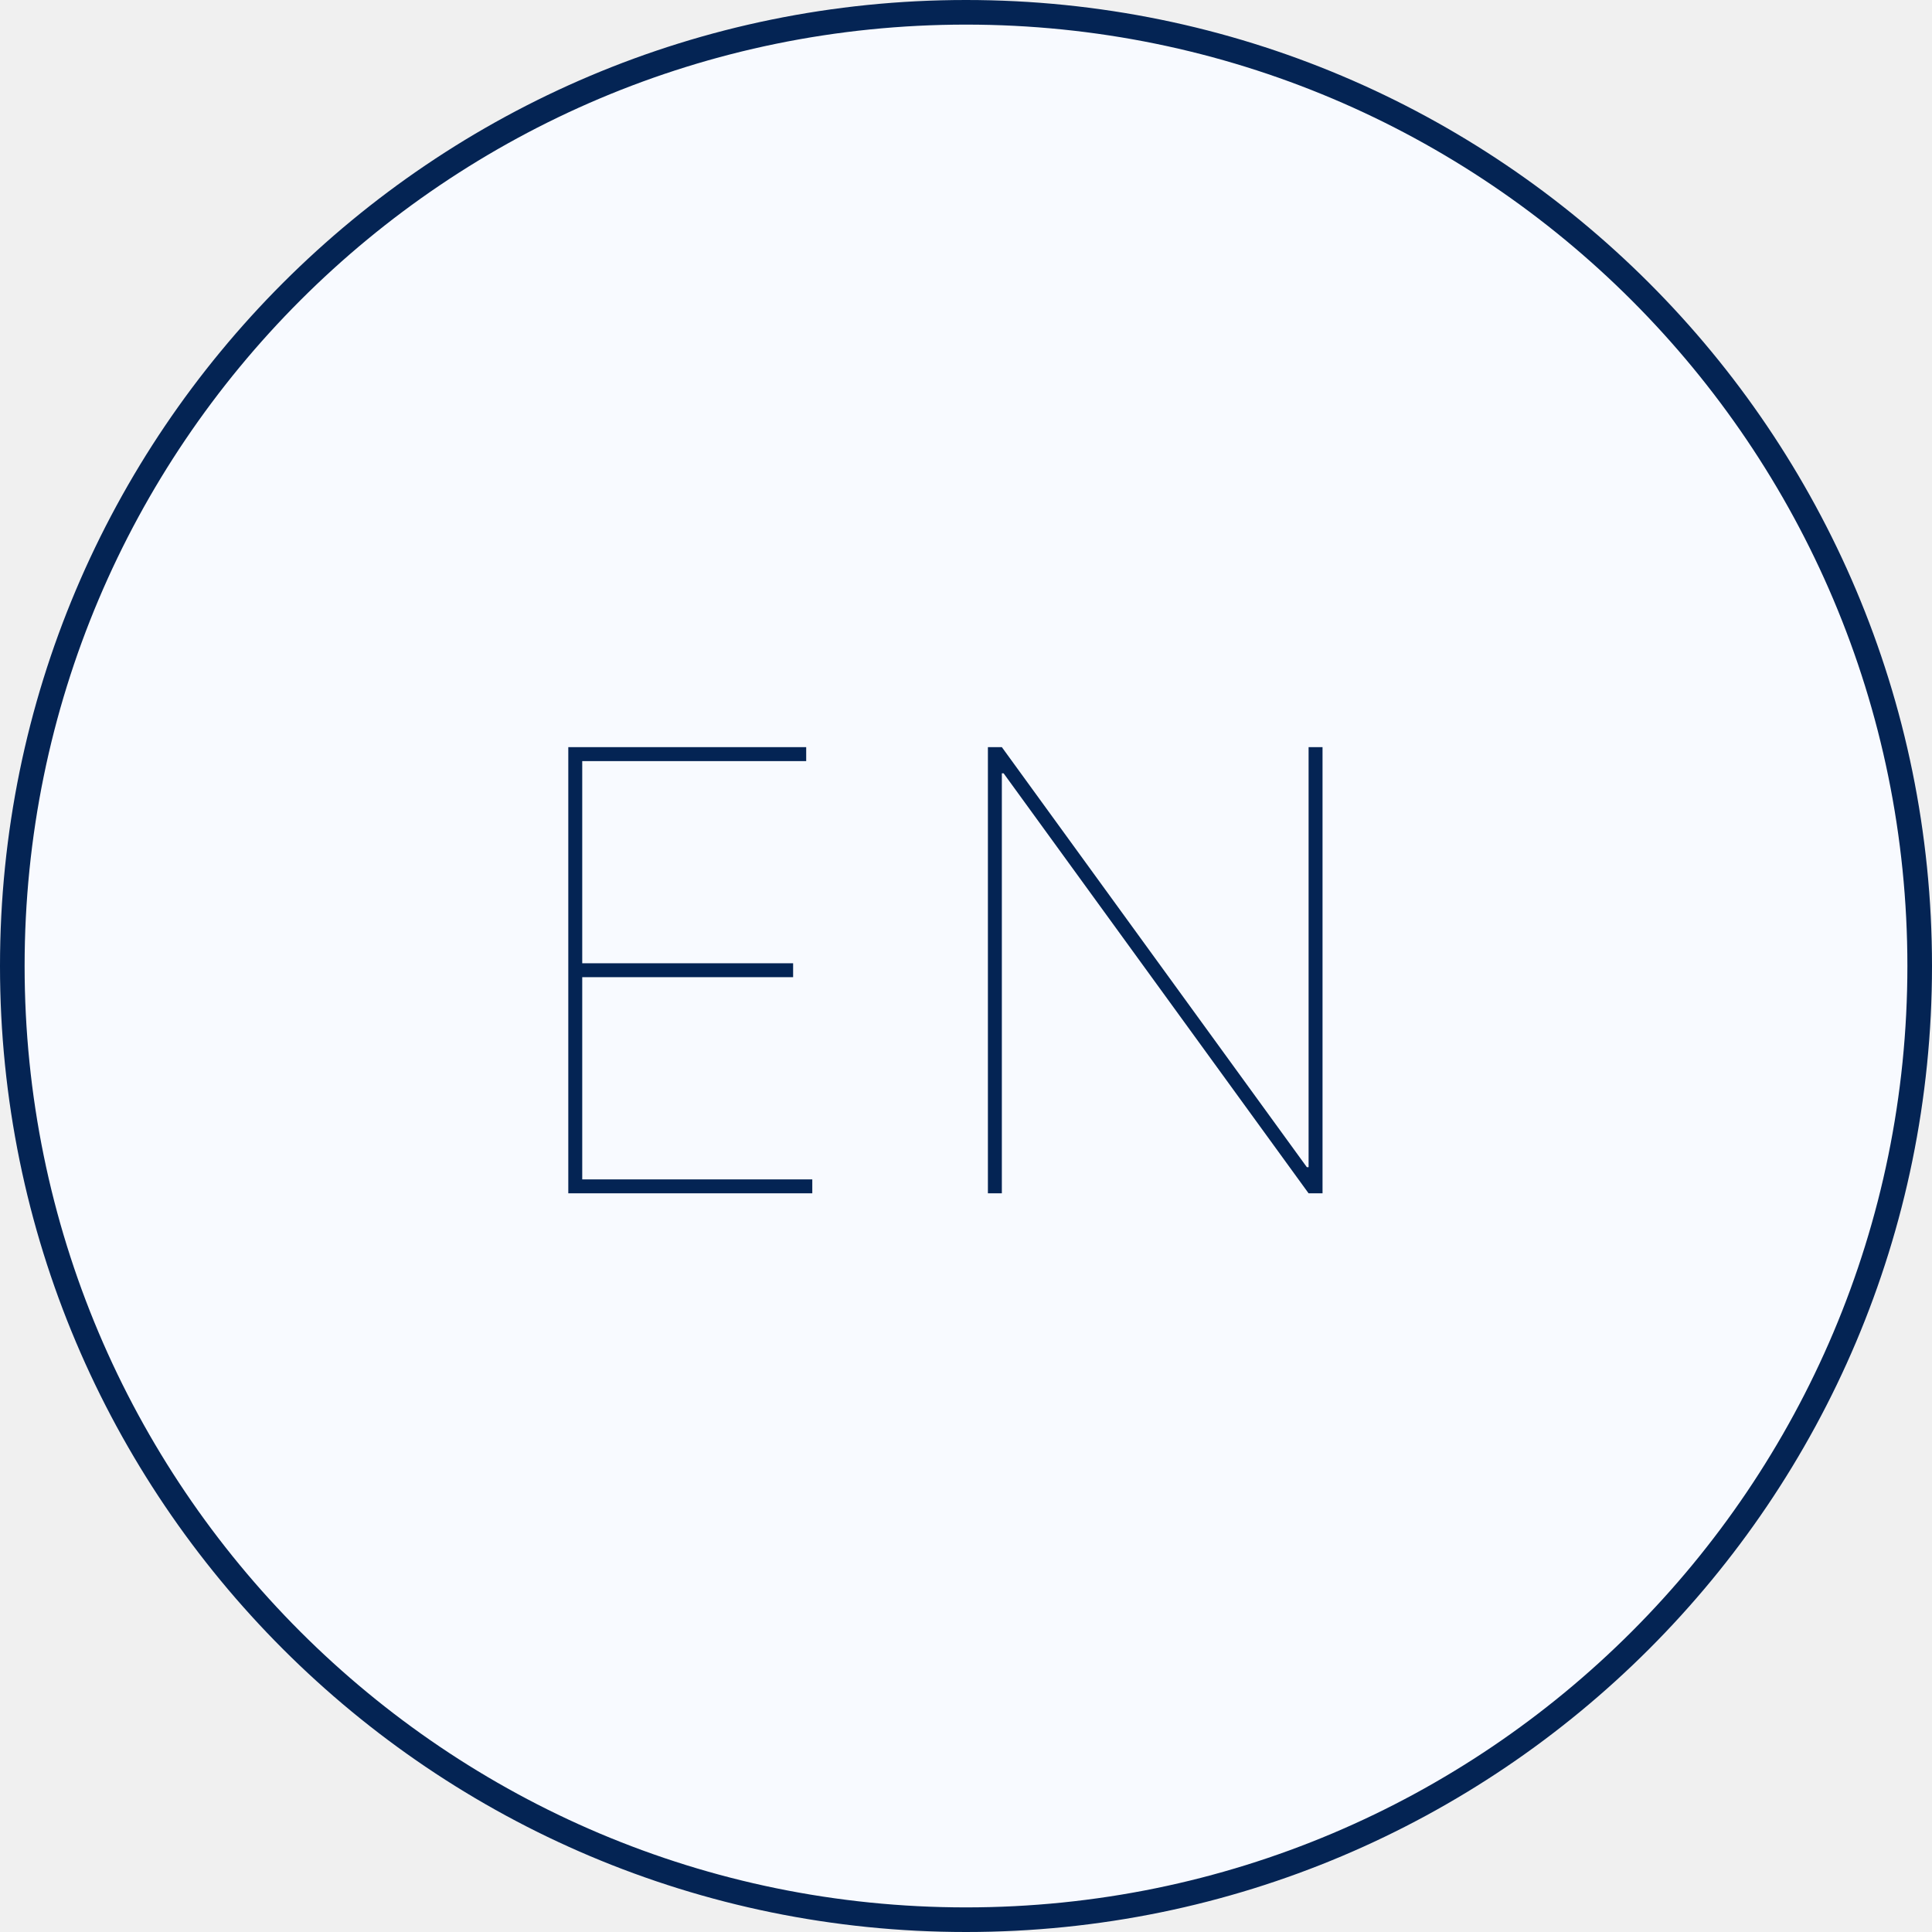
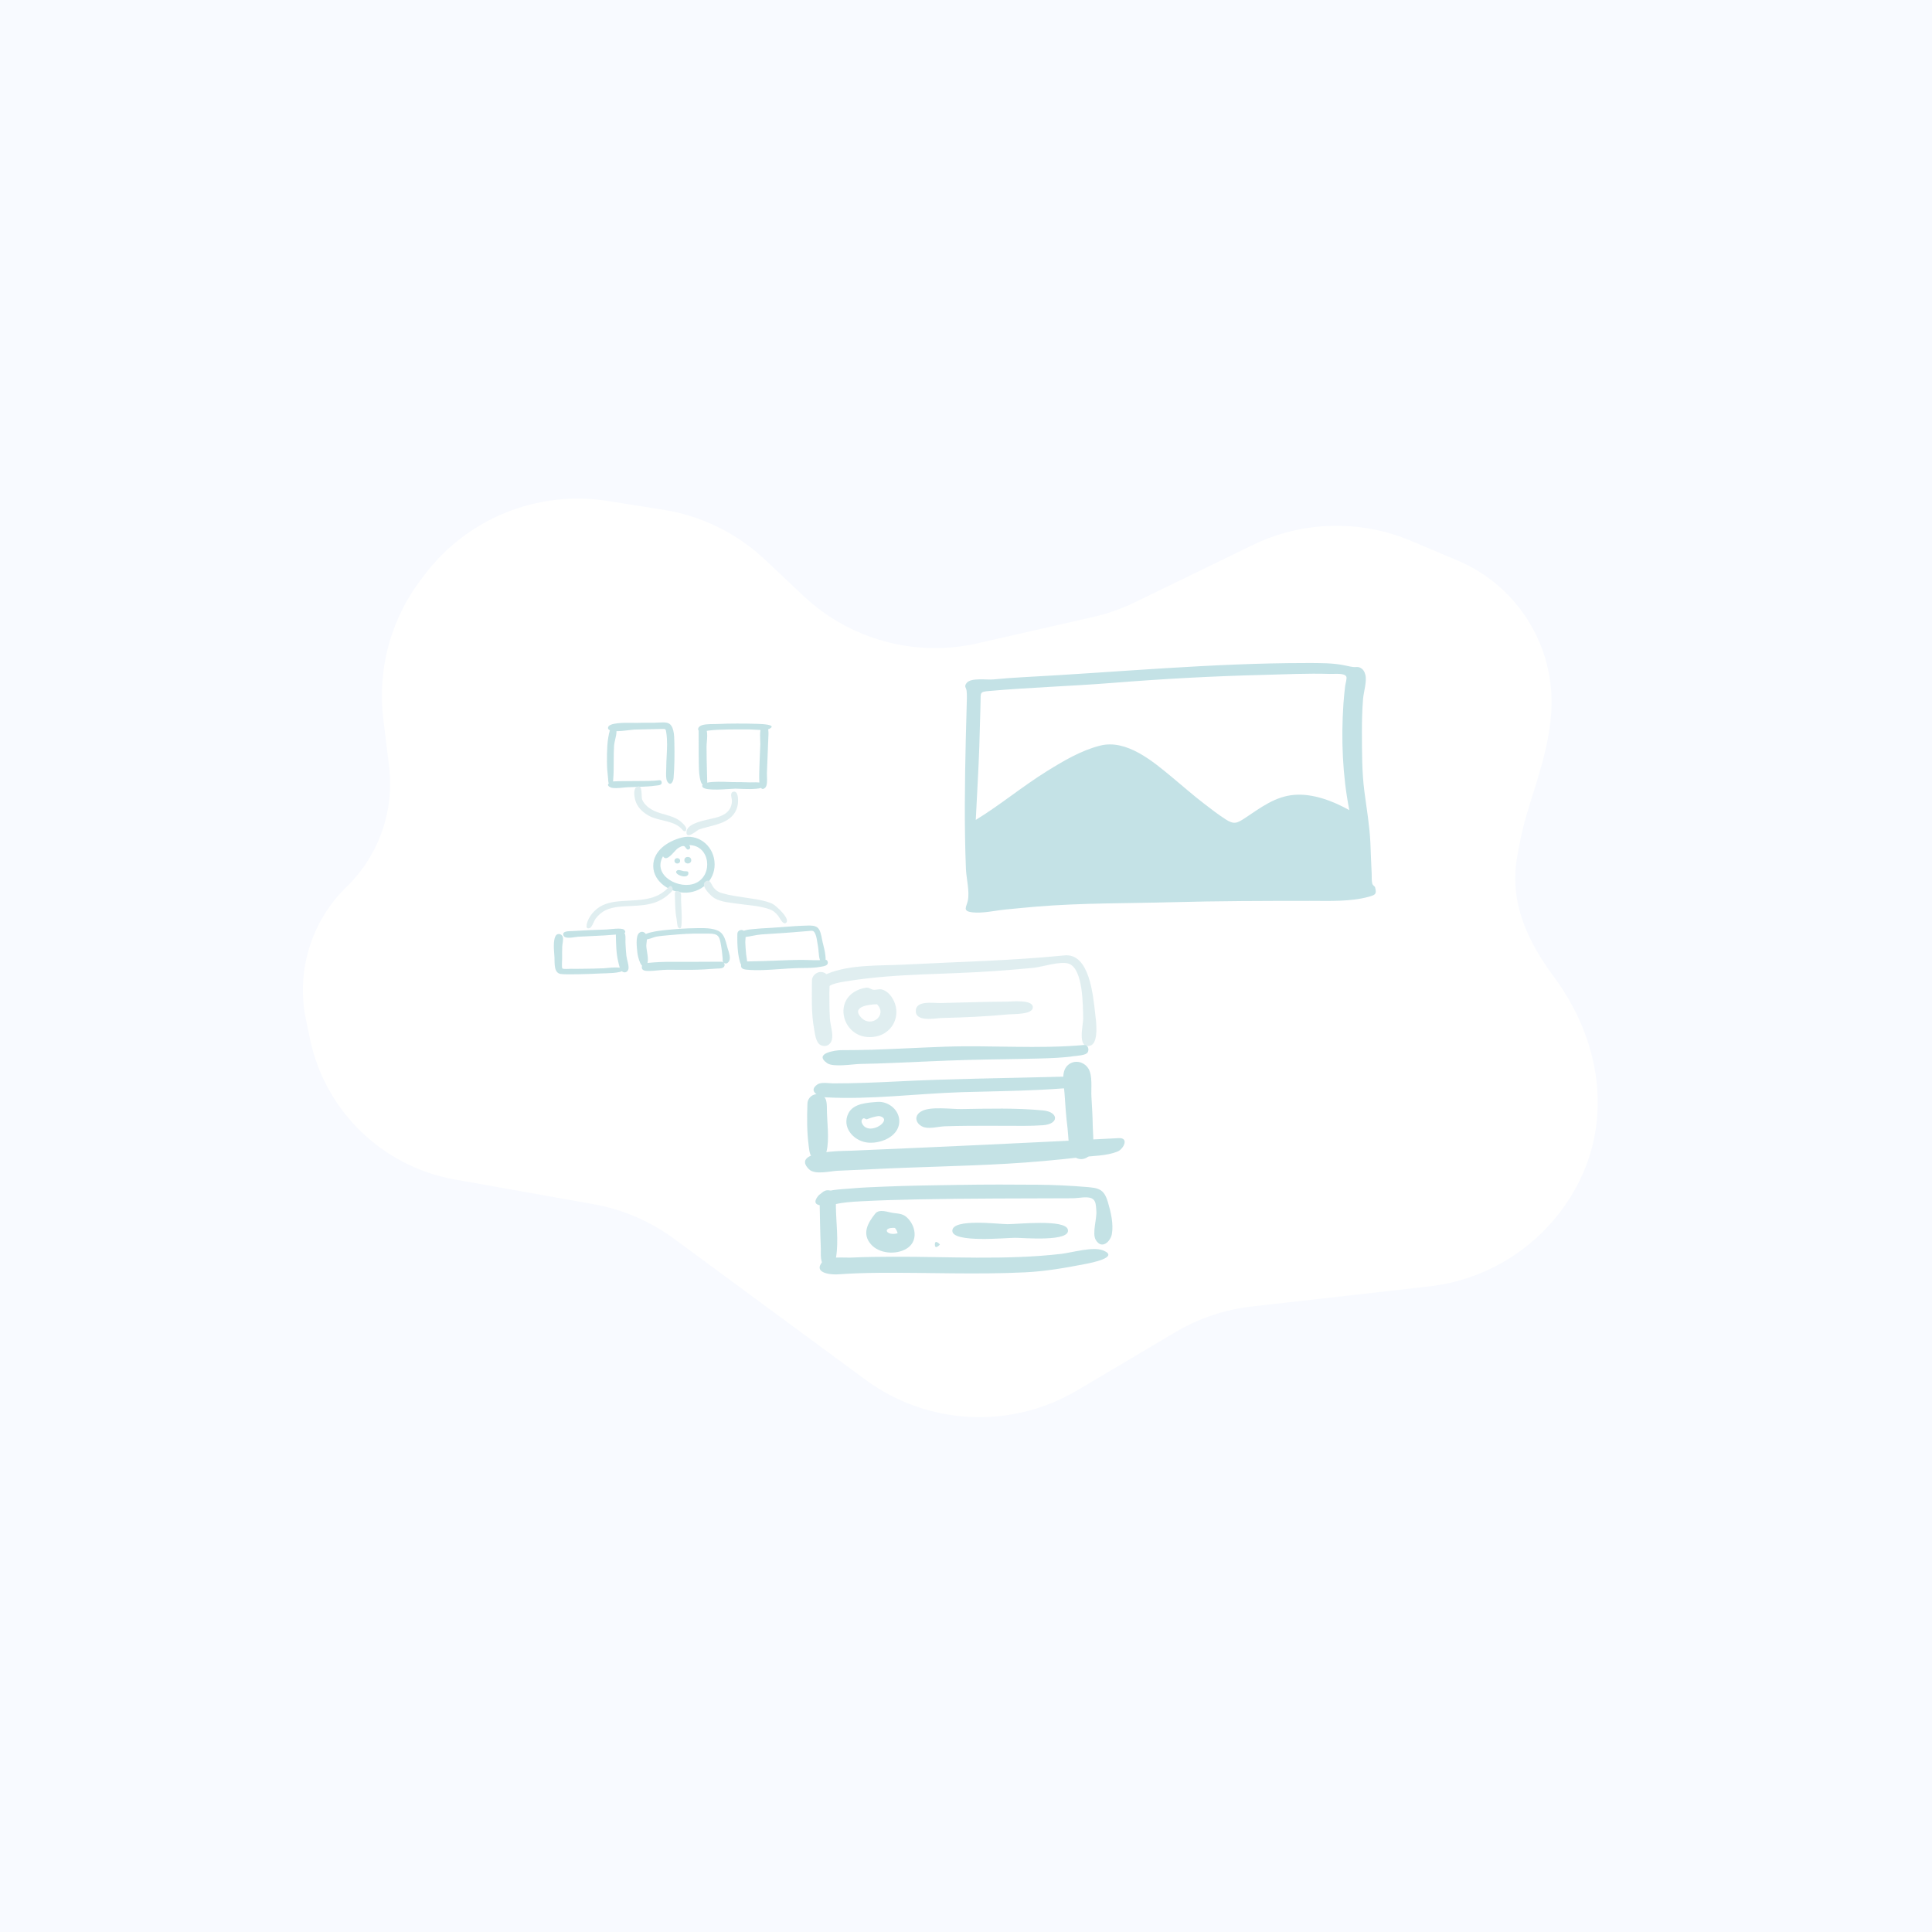
- <svg xmlns="http://www.w3.org/2000/svg" width="157" height="157" viewBox="0 0 157 157" fill="none">
-   <circle cx="78.5" cy="78.5" r="77.5" fill="#F8FAFF" stroke="#042454" stroke-width="2" />
-   <path d="M46.181 96.973H66.009V95.84H47.314V79.41H64.451V78.278H47.314V61.848H65.514V60.715H46.181V96.973ZM107.473 60.715H106.34V94.848H106.199L81.413 60.715H80.28V96.973H81.413V62.84H81.555L106.34 96.973H107.473V60.715Z" fill="#042454" />
+ <svg xmlns="http://www.w3.org/2000/svg" width="200" height="200" viewBox="0 0 200 200" fill="none">
+   <rect width="200" height="200" fill="#F8FAFF" />
+   <path d="M39.679 74.445L40.277 79.302C40.847 83.932 39.217 88.561 35.873 91.812C32.216 95.368 30.63 100.547 31.671 105.541L32.089 107.548C33.642 115.001 39.571 120.761 47.066 122.096L61.465 124.662C64.468 125.198 67.307 126.417 69.764 128.226L89.598 142.831C96.023 147.562 104.654 147.993 111.519 143.925L121.69 137.898C124.105 136.466 126.797 135.563 129.588 135.247L147.932 133.17C154.412 132.436 160.12 128.571 163.207 122.826C166.995 115.775 165.642 107.58 160.878 101.148C158.118 97.422 156.263 93.461 157.036 88.825C157.195 87.871 157.544 85.884 158.209 83.741C159.443 79.763 160.895 75.629 160.575 71.476C160.118 65.535 156.383 60.346 150.895 58.027L146.091 55.997C140.809 53.765 134.82 53.923 129.663 56.43L117.466 62.359C116.103 63.021 114.669 63.526 113.192 63.862L101.212 66.592C94.753 68.064 87.985 66.221 83.164 61.678L79.195 57.938C76.284 55.195 72.613 53.394 68.662 52.77L62.903 51.86C55.651 50.715 48.358 53.66 43.935 59.521L43.542 60.042C40.434 64.16 39.049 69.325 39.679 74.445Z" fill="white" />
+   <g opacity="0.5">
+     <path fill-rule="evenodd" clip-rule="evenodd" d="M84.051 101.518C84.051 103.171 83.967 104.858 84.272 106.492C84.364 106.986 84.437 107.934 84.958 108.19C85.483 108.448 85.99 108.159 86.121 107.621C86.273 106.996 85.939 106.061 85.906 105.405C85.859 104.508 85.856 103.611 85.856 102.714C85.856 102.066 86.069 101.023 85.304 100.689C84.735 100.441 84.051 100.903 84.051 101.518" fill="#C1DEE2" />
+     <path fill-rule="evenodd" clip-rule="evenodd" d="M110.189 98.902C104.711 99.452 99.155 99.566 93.657 99.853C91.116 99.985 88.045 99.816 85.651 100.8C85.206 100.983 83.614 101.999 84.907 102.413C85.31 102.542 85.719 102.108 86.05 101.963C86.601 101.721 87.239 101.646 87.826 101.552C92.822 100.749 98.047 100.889 103.093 100.514C104.387 100.418 105.68 100.319 106.971 100.192C107.893 100.102 109.831 99.437 110.681 99.777C112.135 100.358 112.101 104.131 112.13 105.429C112.145 106.1 111.493 108.509 112.788 108.265C113.825 108.07 113.45 105.567 113.369 104.882C113.157 103.087 112.795 98.638 110.189 98.902" fill="#C1DEE2" />
+     <path fill-rule="evenodd" clip-rule="evenodd" d="M112.209 108.178C107.451 108.608 102.583 108.186 97.806 108.355C95.302 108.444 92.8 108.585 90.295 108.668C89.212 108.704 88.128 108.705 87.044 108.713C86.526 108.716 84.167 109.031 85.626 110.058C86.272 110.513 88.331 110.147 89.073 110.138C90.186 110.125 91.299 110.078 92.412 110.035C94.99 109.934 97.566 109.794 100.144 109.725C102.611 109.658 105.079 109.644 107.546 109.577C108.774 109.543 110.018 109.506 111.234 109.327C111.509 109.286 112.4 109.254 112.591 108.948C112.771 108.658 112.645 108.136 112.209 108.178" fill="#89C5CC" />
+     <path fill-rule="evenodd" clip-rule="evenodd" d="M88.824 104.606C88.798 104.666 88.798 104.666 88.824 104.606ZM90.884 103.979C90.959 104.01 90.959 104.01 90.884 103.979ZM90.789 103.963C91.899 105.095 90.191 106.446 89.151 105.341C88.047 104.168 90.074 103.966 90.789 103.963M89.611 102.249C85.786 102.93 87.14 108.027 90.712 107.291C92.28 106.967 93.177 105.387 92.638 103.87C92.427 103.277 91.967 102.626 91.327 102.439C91.008 102.346 90.725 102.493 90.421 102.458C90.131 102.426 89.97 102.184 89.611 102.249" fill="#C1DEE2" />
+     <path fill-rule="evenodd" clip-rule="evenodd" d="M104.248 103.687C101.942 103.694 99.635 103.792 97.329 103.836C96.621 103.849 94.804 103.533 94.801 104.648C94.798 105.839 96.823 105.399 97.497 105.383C99.784 105.329 102.077 105.229 104.355 105.011C104.931 104.956 106.923 105.051 106.921 104.268C106.919 103.439 104.713 103.687 104.248 103.687" fill="#C1DEE2" />
+     <path fill-rule="evenodd" clip-rule="evenodd" d="M109.757 111.463C104.053 111.616 98.357 111.669 92.658 111.961C90.526 112.07 88.397 112.151 86.262 112.151C85.851 112.151 85.023 111.992 84.636 112.251C83.585 112.953 84.781 113.556 85.466 113.594C90.148 113.854 94.898 113.207 99.577 113.061C102.317 112.976 105.057 112.951 107.795 112.811C108.542 112.773 109.289 112.729 110.034 112.671C110.463 112.638 111.597 112.729 111.944 112.478C113.457 111.383 110.267 111.449 109.757 111.463" fill="#89C5CC" />
+     <path fill-rule="evenodd" clip-rule="evenodd" d="M83.585 114.251C83.532 115.73 83.526 117.183 83.72 118.653C83.796 119.232 83.831 119.889 84.509 120.036C85.125 120.169 85.438 119.703 85.565 119.187C85.877 117.925 85.603 116.109 85.599 114.799C85.597 114.151 85.597 113.426 84.796 113.279C84.185 113.167 83.609 113.609 83.585 114.251" fill="#89C5CC" />
+     <path fill-rule="evenodd" clip-rule="evenodd" d="M115.803 117.819C106.569 118.305 97.348 118.73 88.108 119.121C87.387 119.151 81.789 119.09 83.746 121.042C84.351 121.645 85.908 121.237 86.69 121.198C87.865 121.141 89.04 121.097 90.215 121.037C94.872 120.8 99.542 120.736 104.196 120.47C106.758 120.323 109.313 120.094 111.861 119.796C113.073 119.654 114.577 119.669 115.712 119.194C116.296 118.949 116.927 117.759 115.803 117.819" fill="#89C5CC" />
+     <path fill-rule="evenodd" clip-rule="evenodd" d="M110.494 110.312C109.791 111.012 110.152 112.391 110.205 113.256C110.278 114.445 110.367 115.636 110.515 116.819C110.612 117.587 110.561 118.783 110.971 119.447C111.451 120.224 112.508 120.138 112.942 119.387C113.326 118.723 113.131 117.325 113.121 116.589C113.108 115.572 113.044 114.552 112.984 113.536C112.933 112.687 113.126 111.327 112.659 110.6C112.184 109.862 111.152 109.658 110.494 110.312" fill="#89C5CC" />
+     <path fill-rule="evenodd" clip-rule="evenodd" d="M89.388 115.743C89.306 115.806 89.306 115.806 89.388 115.743ZM91.029 115.537C92.56 115.845 90.085 117.632 89.303 116.405C89.18 116.214 89.117 115.978 89.313 115.812C89.492 115.659 89.605 115.929 89.774 115.856C90.065 115.732 90.718 115.525 91.029 115.537M90.817 114.069C89.773 114.152 88.336 114.216 87.819 115.264C87.124 116.67 88.313 118.048 89.687 118.262C91.01 118.468 92.985 117.735 93.091 116.193C93.176 114.949 91.993 113.974 90.817 114.069" fill="#89C5CC" />
+     <path fill-rule="evenodd" clip-rule="evenodd" d="M99.54 114.811C98.459 114.828 96.333 114.508 95.39 115.036C94.458 115.557 94.874 116.486 95.724 116.708C96.287 116.855 97.205 116.618 97.791 116.594C98.561 116.563 99.331 116.556 100.102 116.546C101.398 116.528 102.693 116.543 103.989 116.543C105.312 116.543 106.658 116.579 107.98 116.482C109.651 116.359 109.606 115.107 107.972 114.95C105.194 114.685 102.326 114.767 99.54 114.811" fill="#89C5CC" />
+     <path fill-rule="evenodd" clip-rule="evenodd" d="M96.777 128.831C96.777 129.426 97.305 128.831 97.301 128.831C97.305 128.831 96.777 128.236 96.777 128.831" fill="#89C5CC" />
+     <path fill-rule="evenodd" clip-rule="evenodd" d="M84.841 124.046C84.875 125.775 84.897 127.505 84.971 129.233C84.994 129.779 84.838 130.845 85.5 131.124C86.237 131.434 86.466 130.661 86.551 130.138C86.82 128.479 86.556 126.585 86.53 124.907C86.522 124.344 86.644 123.559 86.003 123.278C85.481 123.049 84.83 123.474 84.841 124.046" fill="#89C5CC" />
+     <path fill-rule="evenodd" clip-rule="evenodd" d="M113.27 124.073C113.313 124.175 113.313 124.175 113.27 124.073ZM113.331 124.055C113.367 124.07 113.509 124.13 113.331 124.055ZM99.366 122.658C96.712 122.699 94.056 122.731 91.404 122.844C90.272 122.893 89.127 122.932 87.999 123.039C87.2 123.114 85.216 123.146 84.697 123.799C83.628 125.147 85.896 124.779 86.384 124.67C87.273 124.47 88.18 124.406 89.088 124.359C91.059 124.255 93.03 124.199 95.003 124.159C100.353 124.052 105.707 124.068 111.058 124.044C111.576 124.042 112.513 123.833 112.991 124.043C113.471 124.253 113.444 124.769 113.493 125.369C113.56 126.167 113.033 127.687 113.434 128.358C114.056 129.399 114.961 128.515 115.099 127.756C115.29 126.708 114.987 125.448 114.691 124.446C114.273 123.032 113.692 122.976 112.324 122.865C110.726 122.736 109.134 122.658 107.531 122.643C104.81 122.618 102.087 122.615 99.366 122.658" fill="#89C5CC" />
+     <path fill-rule="evenodd" clip-rule="evenodd" d="M109.863 129.8C104.107 130.468 98.186 130.074 92.399 130.098C90.992 130.104 89.584 130.115 88.178 130.183C87.435 130.219 85.675 130.015 85.166 130.587C84.094 131.795 86.026 131.971 86.731 131.921C88.157 131.819 89.586 131.773 91.015 131.762C96.05 131.723 101.114 131.958 106.145 131.71C108.253 131.606 110.313 131.245 112.382 130.842C112.84 130.753 115.978 130.156 114.189 129.441C113.131 129.019 110.973 129.67 109.863 129.8" fill="#89C5CC" />
+     <path fill-rule="evenodd" clip-rule="evenodd" d="M93.056 127.593C93.016 127.644 93.016 127.644 93.056 127.593ZM93.017 127.584C93.004 127.621 92.961 127.712 93.017 127.584ZM92.654 127.117C92.663 127.128 92.697 127.171 92.654 127.117ZM92.641 127.113C92.779 127.278 92.873 127.463 92.921 127.667C91.728 127.99 91.268 127.025 92.641 127.113M92.565 127.067C92.566 127.067 92.733 127.137 92.565 127.067ZM90.606 125.631C89.834 126.592 89.197 127.712 90.159 128.81C91.019 129.792 92.751 129.918 93.843 129.263C94.968 128.588 94.871 127.166 94.086 126.238C93.581 125.641 93.171 125.657 92.438 125.56C91.939 125.493 91.029 125.105 90.606 125.631" fill="#89C5CC" />
+     <path fill-rule="evenodd" clip-rule="evenodd" d="M98.585 127.409C98.585 128.689 104.111 128.138 105.095 128.137C105.918 128.135 110.898 128.59 110.541 127.272C110.247 126.19 105.342 126.728 104.297 126.727C103.394 126.725 98.585 126.105 98.585 127.409" fill="#89C5CC" />
+   </g>
+   <g opacity="0.5">
+     <path fill-rule="evenodd" clip-rule="evenodd" d="M69.808 76.82C69.808 76.882 69.809 76.94 69.811 76.993C69.839 78.154 69.823 79.376 69.728 80.535C69.696 80.935 69.405 81.442 69.073 80.891C68.927 80.648 68.947 80.15 68.962 79.784C68.966 79.685 68.97 79.597 68.97 79.525C68.969 79.116 68.991 78.703 69.012 78.289C69.055 77.479 69.097 76.665 68.977 75.87C68.975 75.854 68.972 75.839 68.97 75.824C68.918 75.474 68.914 75.45 68.53 75.458C68.37 75.461 68.209 75.466 68.049 75.47C67.891 75.474 67.734 75.478 67.576 75.482C67.419 75.485 67.263 75.488 67.106 75.491C66.615 75.501 66.124 75.51 65.633 75.528C65.552 75.531 65.399 75.55 65.206 75.574C64.82 75.623 64.275 75.691 63.816 75.691C63.816 75.693 63.816 75.695 63.816 75.697C63.816 75.7 63.816 75.704 63.817 75.707C63.822 75.961 63.757 76.244 63.691 76.528C63.636 76.766 63.581 77.005 63.567 77.228C63.533 77.76 63.533 78.297 63.532 78.834C63.532 79.488 63.531 80.142 63.471 80.786C63.468 80.817 63.466 80.85 63.464 80.884C63.464 80.888 63.464 80.892 63.464 80.896C63.484 80.893 63.505 80.891 63.524 80.89C63.855 80.869 64.189 80.867 64.522 80.865C64.706 80.864 64.889 80.863 65.072 80.859C65.4 80.851 65.733 80.851 66.067 80.852C66.803 80.853 67.547 80.853 68.267 80.768C68.48 80.741 68.555 81.014 68.459 81.156C68.374 81.282 68.138 81.303 67.966 81.318C67.922 81.322 67.883 81.325 67.85 81.33C67.385 81.399 66.915 81.423 66.445 81.443C65.953 81.465 65.46 81.481 64.967 81.495C64.85 81.499 64.693 81.514 64.519 81.532C64.061 81.578 63.484 81.636 63.198 81.507C62.89 81.368 62.897 81.213 63.022 81.094C62.968 80.972 62.959 80.796 62.952 80.658C62.95 80.605 62.947 80.558 62.943 80.521C62.874 79.97 62.833 79.425 62.832 78.869C62.83 77.78 62.833 76.649 63.134 75.595C63.013 75.542 62.94 75.464 62.941 75.352C62.942 74.786 64.703 74.815 65.539 74.828C65.689 74.831 65.809 74.833 65.884 74.831C66.494 74.815 67.104 74.813 67.714 74.816C67.843 74.817 67.986 74.808 68.134 74.8C68.45 74.781 68.79 74.761 69.063 74.825C69.78 74.991 69.797 76.133 69.808 76.82Z" fill="#89C5CC" />
+     <path fill-rule="evenodd" clip-rule="evenodd" d="M74.292 74.949C74.958 74.913 75.624 74.905 76.291 74.903C76.996 74.899 77.703 74.912 78.409 74.934L78.425 74.934C78.738 74.944 80.475 74.996 79.677 75.429C79.63 75.454 79.578 75.475 79.521 75.493C79.554 75.693 79.558 75.9 79.553 75.999C79.532 76.377 79.519 76.756 79.505 77.135L79.505 77.135C79.496 77.391 79.487 77.648 79.475 77.904C79.444 78.613 79.414 79.321 79.39 80.03C79.387 80.117 79.391 80.231 79.397 80.358C79.413 80.777 79.436 81.339 79.209 81.546C79.009 81.729 78.872 81.692 78.78 81.569C78.209 81.735 77.034 81.681 76.443 81.654C76.301 81.647 76.192 81.642 76.134 81.642C76.031 81.642 75.839 81.655 75.596 81.672C74.584 81.74 72.697 81.866 72.693 81.368C72.692 81.32 72.708 81.277 72.737 81.239C72.657 81.157 72.585 81.037 72.539 80.887C72.373 80.349 72.357 79.769 72.344 79.212C72.327 78.424 72.327 77.636 72.327 76.848V76.848C72.327 76.443 72.327 76.038 72.324 75.633C72.216 75.488 72.281 75.322 72.415 75.207C72.703 74.96 73.415 74.957 73.931 74.955C74.07 74.954 74.194 74.954 74.292 74.949ZM73.209 81.02C73.85 80.883 74.932 80.927 75.511 80.95C75.663 80.957 75.78 80.961 75.846 80.961C76.438 80.959 77.029 80.967 77.62 80.991C77.682 80.993 77.772 80.991 77.879 80.988C78.094 80.983 78.374 80.976 78.612 81.002C78.608 80.969 78.606 80.94 78.605 80.914C78.578 80.388 78.597 79.858 78.617 79.33V79.33L78.617 79.33C78.621 79.217 78.625 79.105 78.628 78.994C78.641 78.599 78.658 78.204 78.675 77.81L78.675 77.81L78.675 77.81C78.685 77.562 78.696 77.313 78.706 77.065C78.71 76.956 78.703 76.808 78.696 76.641V76.641C78.682 76.303 78.665 75.887 78.725 75.568C78.506 75.564 78.282 75.549 78.076 75.534C77.878 75.521 77.697 75.508 77.555 75.508C77.374 75.508 77.194 75.508 77.014 75.507H77.014H77.014C76.514 75.505 76.014 75.504 75.514 75.514L75.372 75.517C74.683 75.53 73.99 75.543 73.307 75.634C73.267 75.639 73.219 75.65 73.165 75.662C73.24 75.975 73.204 76.416 73.171 76.802L73.171 76.802C73.156 76.989 73.141 77.164 73.141 77.305C73.14 78.18 73.163 79.052 73.186 79.922L73.186 79.922L73.186 79.922C73.195 80.252 73.204 80.581 73.211 80.91C73.212 80.95 73.211 80.986 73.209 81.02Z" fill="#89C5CC" />
+     <path fill-rule="evenodd" clip-rule="evenodd" d="M65.906 81.47C65.468 81.726 65.704 82.748 65.856 83.102C66.105 83.683 66.611 84.138 67.156 84.44C68.259 85.05 69.848 84.888 70.682 85.945C70.691 85.956 70.979 86.242 71.045 85.872C71.099 85.569 70.56 85.106 70.352 84.953C69.759 84.521 68.998 84.382 68.312 84.166C67.581 83.936 66.778 83.511 66.472 82.757C66.363 82.49 66.57 81.08 65.906 81.47" fill="#C1DEE2" />
+     <path fill-rule="evenodd" clip-rule="evenodd" d="M75.907 81.963C75.506 82.074 75.772 82.626 75.771 82.902C75.77 83.246 75.66 83.607 75.448 83.882C74.909 84.579 73.854 84.684 73.064 84.884C72.49 85.029 71.116 85.341 71.062 86.117C71.002 86.984 72.215 85.929 72.317 85.886C73.451 85.47 74.917 85.39 75.792 84.475C76.153 84.097 76.367 83.593 76.4 83.072C76.42 82.779 76.423 81.822 75.907 81.963" fill="#C1DEE2" />
+     <path fill-rule="evenodd" clip-rule="evenodd" d="M67.623 89.654C67.614 88.05 69.149 87.079 70.537 86.714C72.206 86.275 73.761 87.444 73.957 89.126C74.165 90.901 72.827 92.33 71.063 92.408C69.511 92.477 67.633 91.366 67.623 89.654ZM71.351 87.485C71.441 87.608 71.522 87.803 71.341 87.91C71.166 88.012 71.078 87.889 70.99 87.766C70.935 87.688 70.879 87.61 70.801 87.588C70.598 87.531 70.272 87.744 70.103 87.868C70.034 87.919 69.937 88.028 69.823 88.155C69.46 88.559 68.929 89.15 68.636 88.642C67.467 90.66 70.382 92.171 72.039 91.407C73.859 90.568 73.504 87.501 71.351 87.485Z" fill="#89C5CC" />
+     <path fill-rule="evenodd" clip-rule="evenodd" d="M69.823 89.115C69.823 89.483 70.405 89.483 70.405 89.115C70.405 88.751 69.823 88.735 69.823 89.115" fill="#89C5CC" />
+     <path fill-rule="evenodd" clip-rule="evenodd" d="M70.847 89.049C70.847 89.5 71.559 89.5 71.559 89.049C71.559 88.603 70.847 88.584 70.847 89.049" fill="#89C5CC" />
+     <path fill-rule="evenodd" clip-rule="evenodd" d="M70.114 90.099C69.531 90.442 71.198 91.123 71.264 90.427C71.293 90.127 71.002 90.208 70.808 90.186C70.622 90.165 70.29 89.997 70.114 90.099" fill="#89C5CC" />
+     <path fill-rule="evenodd" clip-rule="evenodd" d="M69.862 92.532C69.887 93.407 69.875 94.282 70.041 95.146C70.073 95.31 70.094 95.904 70.224 96.026C70.543 96.326 70.548 95.752 70.56 95.531C70.605 94.743 70.522 93.93 70.504 93.14C70.5 92.97 70.545 92.618 70.464 92.454C70.337 92.192 69.849 92.115 69.862 92.532" fill="#C1DEE2" />
+     <path fill-rule="evenodd" clip-rule="evenodd" d="M69.238 91.82C67.961 93.254 66.201 93.148 64.429 93.274C63.492 93.34 62.546 93.476 61.792 94.082C61.441 94.364 61.139 94.717 60.936 95.119C60.847 95.295 60.426 96.309 61.059 96.069C61.283 95.983 61.504 95.312 61.649 95.114C61.925 94.736 62.279 94.424 62.703 94.221C63.521 93.83 64.497 93.836 65.384 93.787C66.311 93.735 67.306 93.686 68.158 93.283C68.559 93.094 68.935 92.857 69.258 92.552C69.373 92.443 69.621 92.258 69.639 92.092C69.66 91.901 69.477 91.553 69.238 91.82" fill="#C1DEE2" />
+     <path fill-rule="evenodd" clip-rule="evenodd" d="M62.789 96.221C61.588 96.261 60.39 96.31 59.191 96.386C58.946 96.401 58.127 96.352 58.336 96.855C58.503 97.258 59.501 96.991 59.832 96.972C61.081 96.898 62.334 96.872 63.581 96.76C63.861 96.734 65.126 96.744 64.603 96.248C64.355 96.012 63.132 96.209 62.789 96.221" fill="#89C5CC" />
+     <path fill-rule="evenodd" clip-rule="evenodd" d="M57.573 96.802C57.195 97.299 57.369 98.506 57.398 99.104C57.425 99.682 57.313 100.741 58.068 100.83C57.828 100.799 58.25 100.845 58.319 100.849C58.472 100.857 58.627 100.86 58.78 100.861C59.135 100.865 59.49 100.86 59.845 100.853C60.648 100.837 61.454 100.814 62.257 100.769C62.594 100.751 64.425 100.766 64.497 100.416C64.59 99.968 62.835 100.221 62.521 100.236C61.756 100.271 60.989 100.278 60.224 100.288C59.844 100.293 59.464 100.297 59.084 100.289C58.928 100.286 58.307 100.351 58.212 100.246C58.131 100.157 58.194 99.339 58.192 99.214C58.187 98.806 58.187 98.397 58.202 97.989C58.212 97.714 58.36 97.192 58.239 96.934C58.121 96.683 57.778 96.597 57.573 96.802" fill="#89C5CC" />
+     <path fill-rule="evenodd" clip-rule="evenodd" d="M63.753 96.822C63.775 97.731 63.782 98.658 63.996 99.547C64.068 99.843 64.168 100.453 64.465 100.606C64.777 100.767 65.046 100.537 65.067 100.228C65.092 99.84 64.884 99.33 64.842 98.931C64.792 98.466 64.763 98 64.746 97.533C64.733 97.181 64.84 96.654 64.505 96.428C64.204 96.224 63.743 96.429 63.753 96.822" fill="#89C5CC" />
+     <path fill-rule="evenodd" clip-rule="evenodd" d="M66.141 96.604C65.768 96.975 65.935 98.153 65.982 98.63C66.016 98.98 66.399 100.702 66.973 99.804C67.226 99.407 66.904 98.357 66.906 97.894C66.908 97.599 67.012 97.226 66.962 96.943C66.895 96.569 66.48 96.266 66.141 96.604" fill="#89C5CC" />
+     <path fill-rule="evenodd" clip-rule="evenodd" d="M68.725 96.296C69.847 96.18 70.969 96.094 72.096 96.083C72.15 96.082 72.207 96.082 72.266 96.081C73.039 96.071 74.2 96.056 74.72 96.636C75.003 96.953 75.132 97.441 75.244 97.867C75.264 97.947 75.285 98.024 75.305 98.097C75.323 98.16 75.346 98.232 75.371 98.309C75.487 98.675 75.645 99.17 75.485 99.476C75.397 99.644 75.256 99.787 75.041 99.728C74.992 99.714 74.954 99.697 74.923 99.677C75.004 99.766 75.04 99.891 74.987 100.015C74.883 100.254 74.557 100.259 74.3 100.263C74.238 100.264 74.18 100.265 74.13 100.27C73.274 100.341 72.414 100.388 71.555 100.396C71.146 100.4 70.737 100.396 70.328 100.393C69.907 100.389 69.486 100.386 69.065 100.39C68.759 100.393 68.448 100.422 68.137 100.451C67.744 100.488 67.35 100.525 66.968 100.509C66.682 100.497 66.377 100.404 66.449 100.034C66.508 99.732 66.793 99.706 67.047 99.682C67.069 99.68 67.091 99.678 67.113 99.676C67.923 99.594 68.734 99.564 69.548 99.567C71.259 99.573 72.969 99.564 74.68 99.555C74.749 99.561 74.815 99.588 74.869 99.628C74.809 99.553 74.81 99.454 74.811 99.349C74.812 99.301 74.812 99.252 74.807 99.203C74.797 99.105 74.787 99.007 74.778 98.909C74.746 98.586 74.715 98.265 74.653 97.94C74.644 97.891 74.635 97.837 74.625 97.78C74.569 97.443 74.495 96.996 74.227 96.814C73.957 96.631 73.428 96.64 73.016 96.647C72.905 96.648 72.802 96.65 72.715 96.648C71.615 96.619 70.51 96.698 69.415 96.797C69.331 96.805 69.246 96.812 69.162 96.819C68.746 96.856 68.327 96.892 67.917 96.967C67.841 96.98 67.727 97.02 67.595 97.066C67.245 97.188 66.775 97.352 66.616 97.172C66.087 96.574 68.41 96.329 68.725 96.296Z" fill="#89C5CC" />
+     <path fill-rule="evenodd" clip-rule="evenodd" d="M80.654 94.934C80.703 94.998 80.703 94.998 80.654 94.934ZM73.067 91.229C72.386 91.63 73.646 92.804 73.967 92.986C74.689 93.394 75.682 93.456 76.489 93.571C77.51 93.716 78.621 93.77 79.602 94.105C80.02 94.247 80.286 94.47 80.559 94.811C80.698 94.985 81.032 95.731 81.336 95.555C81.948 95.199 80.298 93.705 79.935 93.544C79.108 93.179 78.131 93.077 77.248 92.935C76.426 92.803 75.587 92.705 74.785 92.473C74.344 92.345 74.031 92.139 73.777 91.744C73.619 91.498 73.489 90.982 73.067 91.229" fill="#C1DEE2" />
+     <path fill-rule="evenodd" clip-rule="evenodd" d="M83.505 95.818C82.72 95.835 81.937 95.896 81.153 95.956C80.714 95.99 80.274 96.024 79.835 96.05C79.697 96.058 79.56 96.066 79.422 96.073C79.035 96.094 78.647 96.115 78.261 96.154C78.203 96.16 78.135 96.165 78.061 96.171C77.734 96.198 77.287 96.235 77.001 96.355C76.74 96.157 76.337 96.325 76.331 96.678C76.32 97.32 76.326 97.951 76.404 98.589C76.422 98.737 76.516 99.487 76.72 99.877C76.647 100.246 76.961 100.35 77.254 100.378C78.387 100.487 79.575 100.403 80.747 100.319C81.343 100.276 81.935 100.234 82.514 100.218C82.706 100.212 82.901 100.21 83.097 100.208C83.737 100.201 84.388 100.193 85.008 100.072C85.032 100.068 85.059 100.063 85.087 100.058C85.332 100.014 85.67 99.953 85.695 99.684C85.711 99.522 85.62 99.374 85.467 99.353C85.478 99.218 85.461 99.071 85.448 98.963C85.445 98.937 85.443 98.914 85.441 98.894C85.403 98.519 85.31 98.147 85.218 97.78L85.218 97.779C85.197 97.697 85.177 97.615 85.157 97.532C85.135 97.442 85.114 97.333 85.092 97.217C85.014 96.805 84.916 96.288 84.656 96.048C84.383 95.796 83.939 95.807 83.583 95.816L83.505 95.818ZM84.887 99.394C84.794 99.15 84.766 98.82 84.74 98.506C84.724 98.31 84.708 98.119 84.677 97.961C84.654 97.842 84.635 97.717 84.615 97.589L84.615 97.589C84.568 97.28 84.519 96.958 84.403 96.687C84.247 96.323 84.109 96.337 83.781 96.37C83.72 96.376 83.653 96.383 83.577 96.388C83.243 96.411 82.91 96.44 82.576 96.469L82.576 96.469L82.576 96.469C82.416 96.483 82.256 96.496 82.096 96.51C81.411 96.566 80.726 96.609 80.04 96.652L80.04 96.652L80.04 96.652C79.64 96.678 79.24 96.703 78.839 96.731C78.525 96.753 78.218 96.812 77.913 96.872C77.671 96.919 77.43 96.966 77.186 96.994C77.183 97.077 77.176 97.161 77.169 97.241C77.16 97.349 77.151 97.45 77.153 97.533C77.161 97.9 77.194 98.264 77.226 98.629L77.226 98.629L77.241 98.798C77.247 98.865 77.261 98.951 77.277 99.047L77.277 99.047C77.302 99.196 77.331 99.367 77.337 99.525C77.367 99.524 77.396 99.525 77.425 99.525C77.463 99.525 77.5 99.525 77.535 99.524C78.398 99.509 79.26 99.483 80.123 99.45C80.233 99.446 80.343 99.441 80.453 99.437C81.222 99.407 81.992 99.377 82.762 99.368C83.068 99.365 83.377 99.374 83.688 99.384C84.089 99.397 84.49 99.409 84.887 99.394Z" fill="#89C5CC" />
+   </g>
+   <path fill-rule="evenodd" clip-rule="evenodd" d="M101.012 84.877C101.13 82.339 101.293 79.804 101.378 77.265C101.421 76.006 101.454 74.747 101.486 73.489C101.493 73.208 101.5 72.928 101.506 72.648C101.527 71.695 101.414 71.618 102.373 71.533C106.648 71.156 110.94 71.031 115.22 70.689C120.382 70.277 125.571 69.993 130.748 69.866C133.048 69.809 135.359 69.691 137.659 69.763C138.169 69.779 139.17 69.646 139.37 70.042C139.457 70.214 139.275 70.803 139.252 71C139.18 71.617 139.113 72.237 139.071 72.857C138.826 76.514 138.972 80.264 139.681 83.867C138.019 82.93 135.92 82.124 133.983 82.284C132.009 82.447 130.532 83.588 128.952 84.637C128.058 85.231 127.757 85.387 126.865 84.812C126.097 84.316 125.37 83.749 124.645 83.193C123.526 82.335 122.47 81.403 121.385 80.503C119.39 78.848 116.641 76.493 113.886 77.186C111.917 77.682 110.099 78.764 108.391 79.823C105.852 81.396 103.554 83.322 101.012 84.877M135.226 68.637C125.418 68.637 115.683 69.588 105.902 70.103C104.881 70.156 103.863 70.235 102.845 70.334C102.167 70.399 100.508 70.124 100.063 70.704C99.767 71.09 100.021 71.148 100.063 71.516C100.116 71.979 100.085 72.528 100.071 73.018C100.038 74.199 100.004 75.379 99.977 76.561C99.876 81.025 99.813 85.488 99.993 89.951C100.033 90.924 100.387 92.271 100.193 93.217C100.053 93.902 99.583 94.319 100.666 94.445C101.732 94.57 103.035 94.253 104.102 94.151C105.174 94.049 106.247 93.939 107.321 93.85C111.991 93.465 116.706 93.523 121.388 93.395C126.112 93.266 130.838 93.258 135.564 93.256C137.541 93.254 139.801 93.366 141.73 92.822C142.409 92.63 142.519 92.536 142.351 91.862C142.319 91.734 142.115 91.687 142.054 91.456C141.973 91.142 142.015 90.76 141.995 90.433C141.933 89.364 141.911 88.293 141.861 87.224C141.777 85.437 141.469 83.703 141.241 81.934C140.978 79.891 140.992 77.817 140.986 75.761C140.983 74.621 141.013 73.484 141.104 72.347C141.163 71.618 141.522 70.528 141.34 69.848C141.249 69.51 141.101 69.241 140.748 69.095C140.525 69.003 140.337 69.075 140.116 69.052C139.854 69.024 139.691 68.987 139.377 68.916C138.033 68.612 136.596 68.637 135.226 68.637" fill="#C4E2E6" />
</svg>
